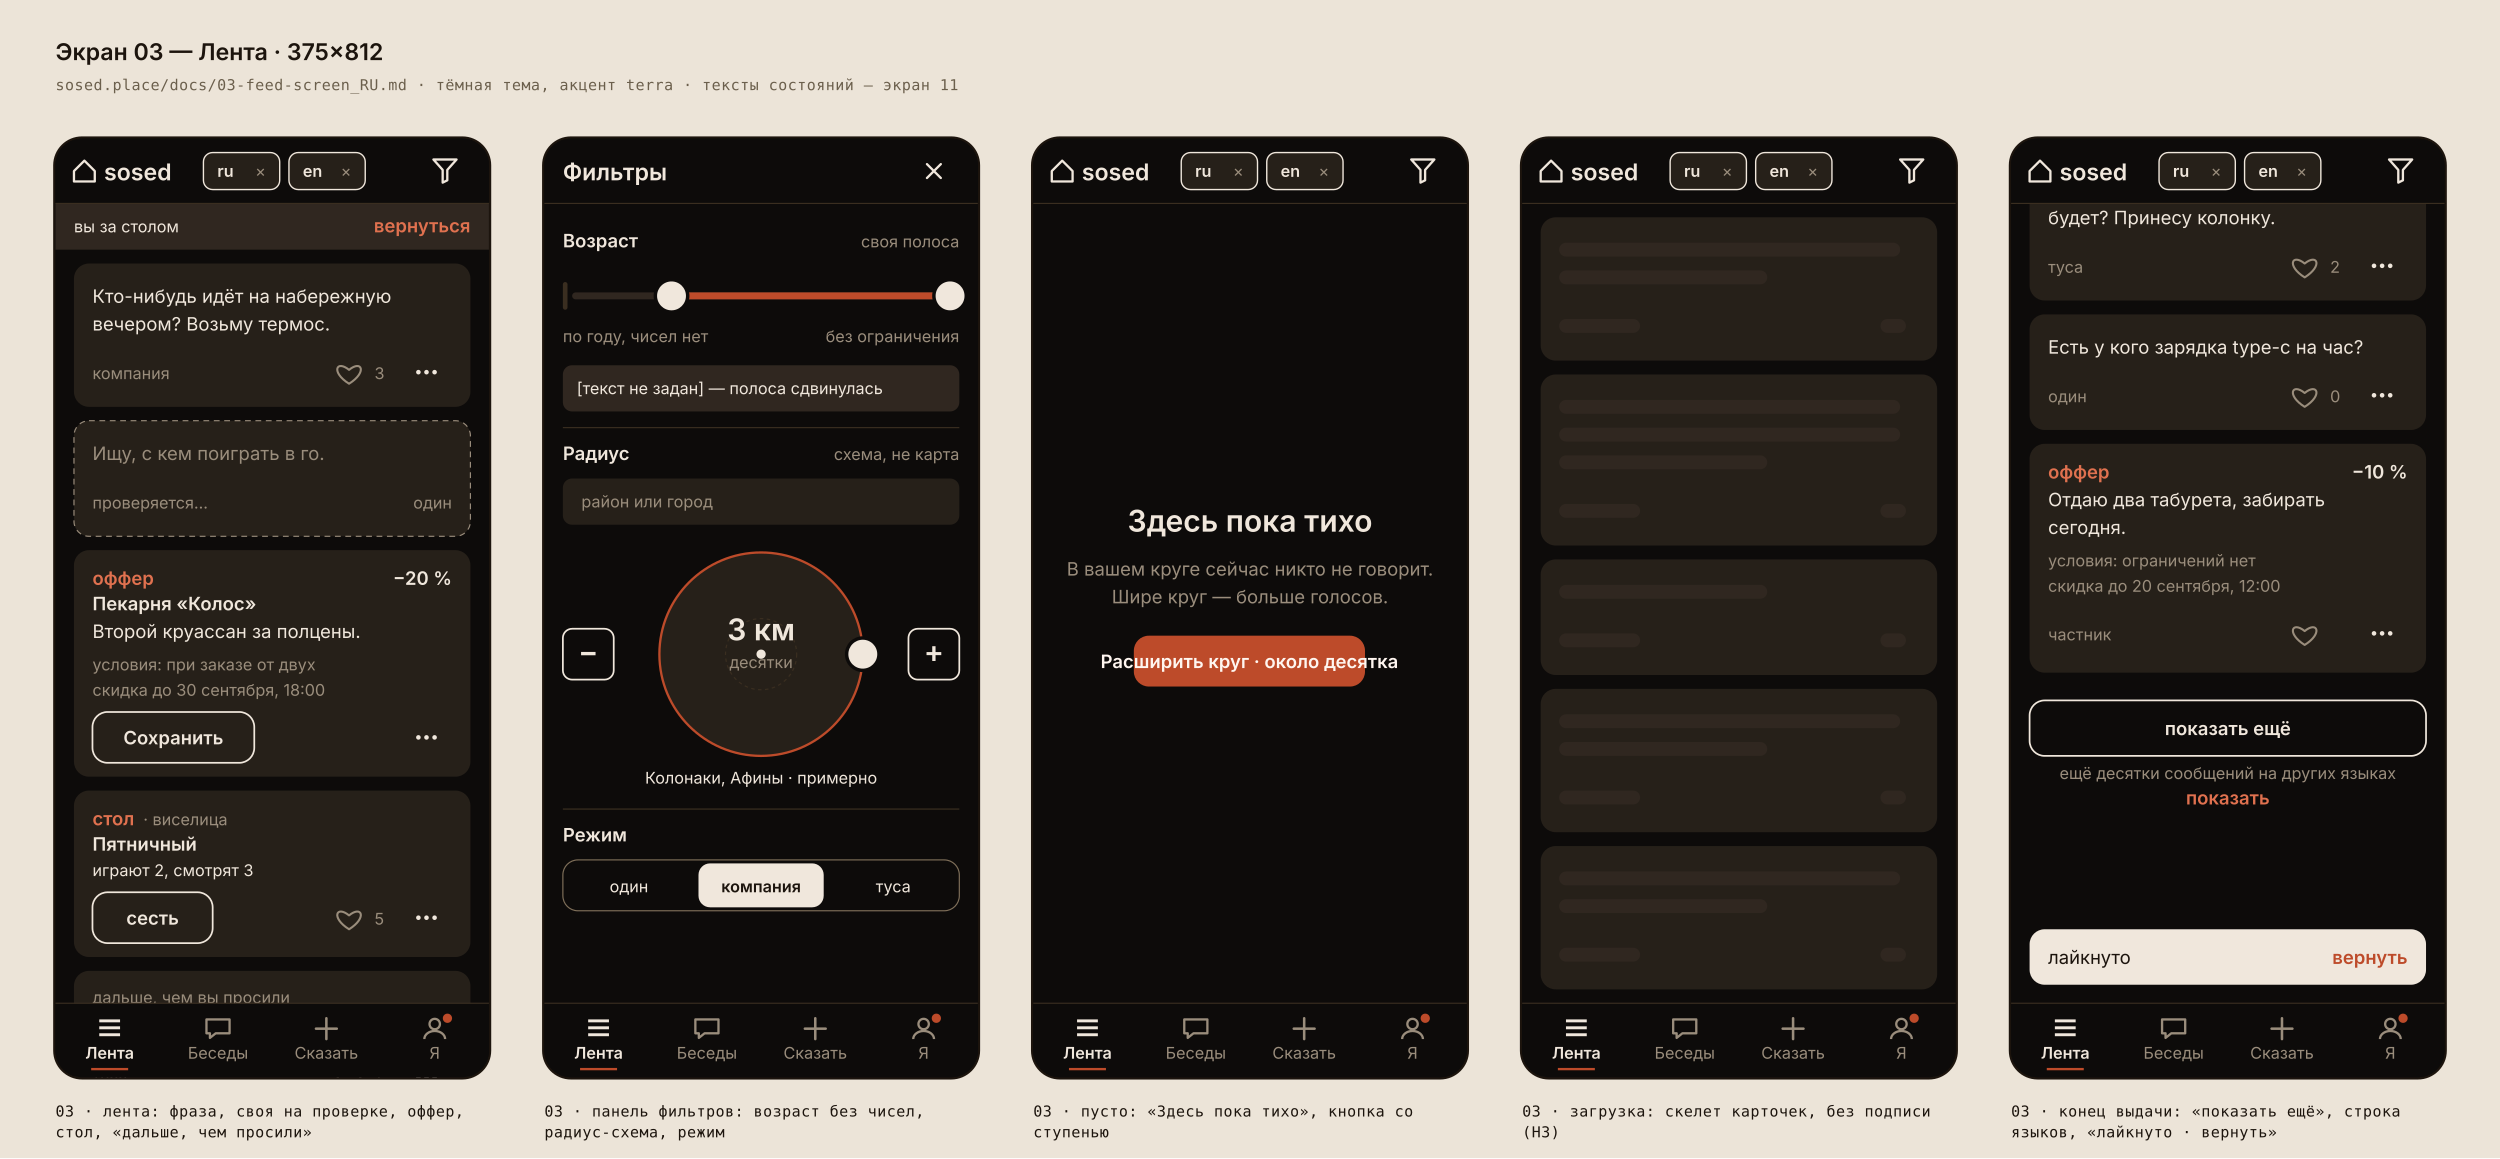
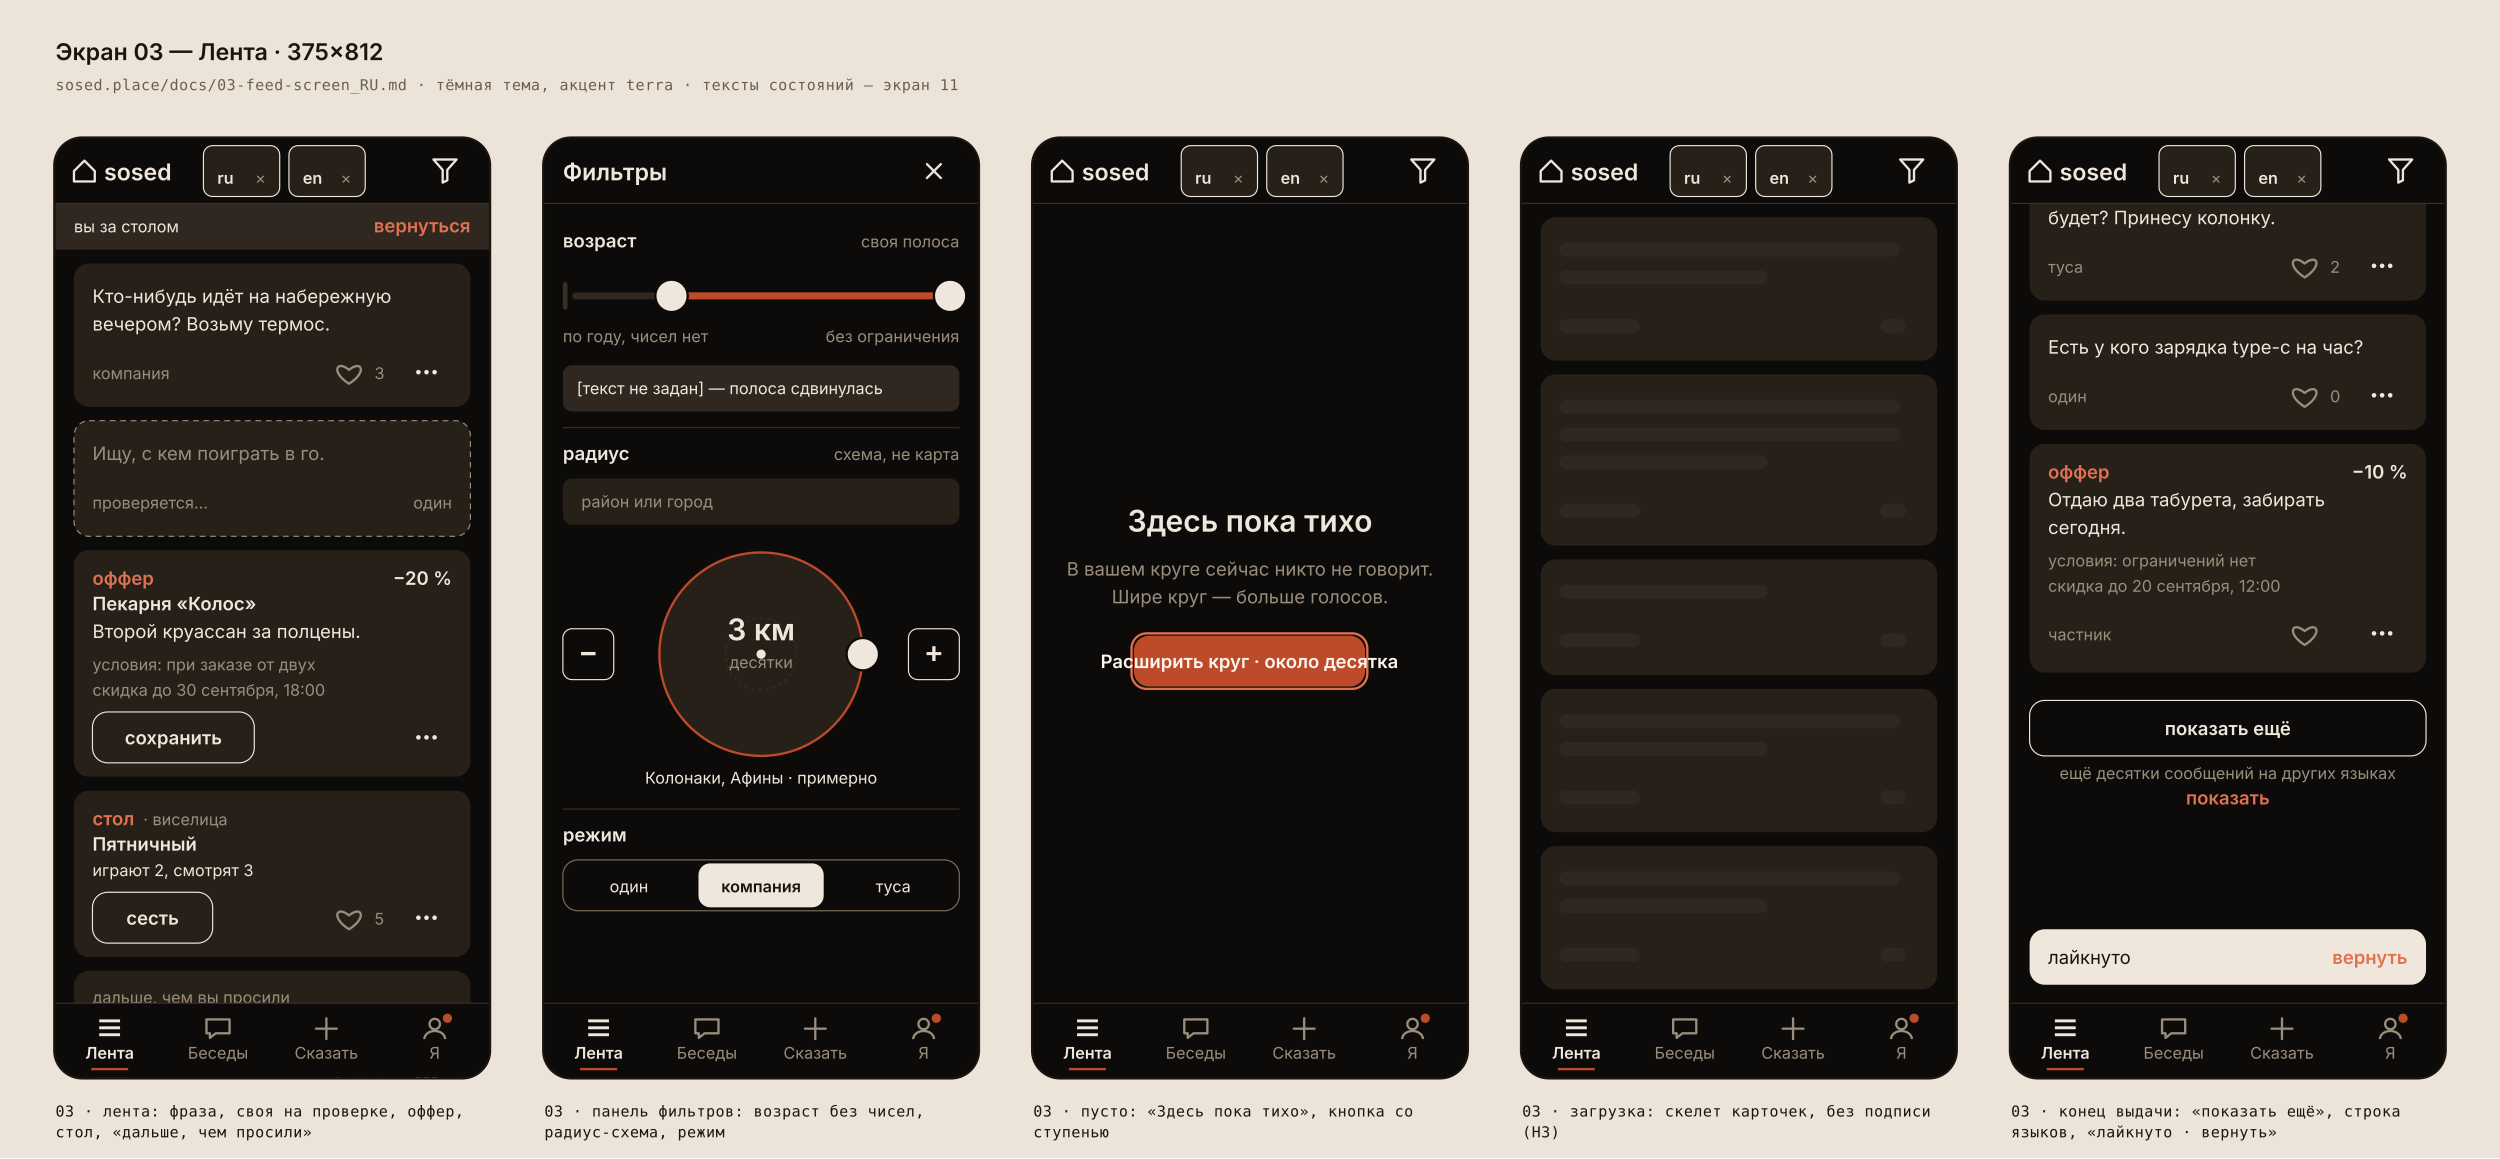
<svg xmlns="http://www.w3.org/2000/svg" width="2163" height="1002" viewBox="0 0 2163 1002">
  <style>
    @font-face { font-family: "Golos Text"; font-weight: 400 600;
      src: url(/fonts/q5uCsoe9Lv5t7Meb31EcExN8hA.woff2) format("woff2"); }
    @font-face { font-family: "JetBrains Mono"; font-weight: 400;
      src: url(/fonts/tDbv2o-flEEny0FZhsfKu5WU4zr3E_BX0PnT8RD8yKwBNntkaToggR7BYRbKPxDcwg.woff2) format("woff2"); }
    text { font-family: "Golos Text", Inter, system-ui, sans-serif; }
    .t16 { font-size: 16px; fill: #f0e7dc; }
    .t16b { font-size: 16px; font-weight: 600; fill: #f0e7dc; }
    .t14 { font-size: 14px; fill: #9a8d7c; }
    .t14fg { font-size: 14px; fill: #f0e7dc; }
    .t14b { font-size: 14px; font-weight: 600; fill: #f0e7dc; }
    .t18b { font-size: 20px; font-weight: 600; fill: #f0e7dc; }
    .t22b { font-size: 26px; font-weight: 600; fill: #f0e7dc; }
    .big { font-size: 26px; fill: #f0e7dc; }
    .acc { font-size: 16px; font-weight: 600; fill: #e0714f; }
    .cap { font-family: "JetBrains Mono", ui-monospace, monospace; font-size: 13px; fill: #6b5f4c; letter-spacing: 0.4px; }
    .capb { font-family: "JetBrains Mono", ui-monospace, monospace; font-size: 13px; fill: #1c140d; letter-spacing: 0.4px; }
    .sheet-title { font-size: 20px; font-weight: 600; fill: #1c140d; }
</style>
  <rect width="2163" height="1002" style="fill:#ece4d8" />
  <text x="48" y="52" class="sheet-title">Экран 03 — Лента · 375×812</text>
  <text x="48" y="78" class="cap">sosed.place/docs/03-feed-screen_RU.md · тёмная тема, акцент terra · тексты состояний — экран 11</text>
  <g transform="translate(48,120)">
    <rect x="-1" y="-1" width="377" height="814" rx="24" style="fill:#0d0b0a;stroke:#1c140d;stroke-width:2" />
    <clipPath id="c48">
      <rect x="0" y="0" width="375" height="812" rx="23" />
    </clipPath>
    <g clip-path="url(#c48)">
      <rect x="0" y="0" width="375" height="812" rx="0" style="fill:#0d0b0a" />
      <rect x="0" y="56" width="375" height="40" rx="0" style="fill:#302720" />
      <text x="16" y="81" class="t14fg" text-anchor="start">вы за столом</text>
      <text x="359" y="81" class="acc" text-anchor="end">вернуться</text>
      <rect x="16" y="108" width="343" height="124" rx="13" style="fill:#262019" />
      <text x="32" y="142" class="t16" text-anchor="start" style="fill:#f0e7dc">Кто-нибудь идёт на набережную</text>
      <text x="32" y="166" class="t16" text-anchor="start" style="fill:#f0e7dc">вечером? Возьму термос.</text>
      <text x="32" y="208" class="t14" text-anchor="start">компания</text>
      <rect x="232" y="180" width="44" height="44" rx="8" style="fill:none" />
-       <path d="M254.0 212.0 C238.0 202.0 243.0 191.0 254.0 200.0 C265.0 191.0 270.0 202.0 254.0 212.0 Z" style="fill:none;stroke:#9a8d7c;stroke-width:1.8;stroke-linejoin:round" />
+       <path d="M254.0 212.0 C238.0 202.0 243.0 191.0 254.0 200.0 C265.0 191.0 270.0 202.0 254.0 212.0 Z" style="fill:none;stroke:#9a8d7c;stroke-width:2;stroke-linejoin:round" />
      <text x="276" y="208" class="t14" text-anchor="start">3</text>
      <rect x="299" y="180" width="44" height="44" rx="8" style="fill:none" />
      <circle cx="314.0" cy="202.0" r="2" style="fill:#f0e7dc" />
      <circle cx="321.0" cy="202.0" r="2" style="fill:#f0e7dc" />
      <circle cx="328.0" cy="202.0" r="2" style="fill:#f0e7dc" />
      <rect x="16" y="244" width="343" height="100" rx="13" style="fill:#262019;stroke:#9a8d7c;stroke-width:1" stroke-dasharray="5 4" />
      <text x="32" y="278" class="t16" text-anchor="start" style="fill:#9a8d7c">Ищу, с кем поиграть в го.</text>
      <text x="32" y="320" class="t14" text-anchor="start">проверяется…</text>
      <text x="343" y="320" class="t14" text-anchor="end">один</text>
      <rect x="16" y="356" width="343" height="196" rx="13" style="fill:#262019" />
      <text x="32" y="386" class="acc" text-anchor="start">оффер</text>
      <text x="343" y="386" class="t16b" text-anchor="end">−20 %</text>
      <text x="32" y="408" class="t16b" text-anchor="start">Пекарня «Колос»</text>
      <text x="32" y="432" class="t16" text-anchor="start">Второй круассан за полцены.</text>
      <text x="32" y="460" class="t14" text-anchor="start">условия: при заказе от двух</text>
      <text x="32" y="482" class="t14" text-anchor="start">скидка до 30 сентября, 18:00</text>
-       <rect x="32" y="496" width="140" height="44" rx="13" style="fill:none;stroke:#f0e7dc;stroke-width:1.5" />
-       <text x="102.0" y="524.0" class="t16b" text-anchor="middle">Сохранить</text>
+       <rect x="32" y="496" width="140" height="44" rx="13" style="fill:none;stroke:#f0e7dc;stroke-width:1" />
+       <text x="102.0" y="524.0" class="t16b" text-anchor="middle">сохранить</text>
      <rect x="299" y="496" width="44" height="44" rx="8" style="fill:none" />
      <circle cx="314.0" cy="518.0" r="2" style="fill:#f0e7dc" />
      <circle cx="321.0" cy="518.0" r="2" style="fill:#f0e7dc" />
      <circle cx="328.0" cy="518.0" r="2" style="fill:#f0e7dc" />
      <rect x="16" y="564" width="343" height="144" rx="13" style="fill:#262019" />
      <text x="32" y="594" class="acc" text-anchor="start">стол</text>
      <text x="76" y="594" class="t14" text-anchor="start">· виселица</text>
      <text x="32" y="616" class="t16b" text-anchor="start">Пятничный</text>
      <text x="32" y="638" class="t14fg" text-anchor="start">играют 2, смотрят 3</text>
-       <rect x="32" y="652" width="104" height="44" rx="13" style="fill:none;stroke:#f0e7dc;stroke-width:1.5" />
+       <rect x="32" y="652" width="104" height="44" rx="13" style="fill:none;stroke:#f0e7dc;stroke-width:1" />
      <text x="84.0" y="680.0" class="t16b" text-anchor="middle">сесть</text>
      <rect x="232" y="652" width="44" height="44" rx="8" style="fill:none" />
-       <path d="M254.0 684.0 C238.0 674.0 243.0 663.0 254.0 672.0 C265.0 663.0 270.0 674.0 254.0 684.0 Z" style="fill:none;stroke:#9a8d7c;stroke-width:1.8;stroke-linejoin:round" />
+       <path d="M254.0 684.0 C238.0 674.0 243.0 663.0 254.0 672.0 C265.0 663.0 270.0 674.0 254.0 684.0 Z" style="fill:none;stroke:#9a8d7c;stroke-width:2;stroke-linejoin:round" />
      <text x="276" y="680" class="t14" text-anchor="start">5</text>
      <rect x="299" y="652" width="44" height="44" rx="8" style="fill:none" />
      <circle cx="314.0" cy="674.0" r="2" style="fill:#f0e7dc" />
      <circle cx="321.0" cy="674.0" r="2" style="fill:#f0e7dc" />
      <circle cx="328.0" cy="674.0" r="2" style="fill:#f0e7dc" />
      <rect x="16" y="720" width="343" height="122" rx="13" style="fill:#262019" />
      <text x="32" y="748" class="t14" text-anchor="start">дальше, чем вы просили</text>
      <text x="32" y="776" class="t16" text-anchor="start" style="fill:#f0e7dc">Играем в настолки в парке.</text>
      <text x="32" y="818" class="t14" text-anchor="start">туса</text>
      <rect x="232" y="790" width="44" height="44" rx="8" style="fill:none" />
-       <path d="M254.0 822.0 C238.0 812.0 243.0 801.0 254.0 810.0 C265.0 801.0 270.0 812.0 254.0 822.0 Z" style="fill:none;stroke:#9a8d7c;stroke-width:1.8;stroke-linejoin:round" />
+       <path d="M254.0 822.0 C238.0 812.0 243.0 801.0 254.0 810.0 C265.0 801.0 270.0 812.0 254.0 822.0 Z" style="fill:none;stroke:#9a8d7c;stroke-width:2;stroke-linejoin:round" />
      <text x="276" y="818" class="t14" text-anchor="start">1</text>
      <rect x="299" y="790" width="44" height="44" rx="8" style="fill:none" />
      <circle cx="314.0" cy="812.0" r="2" style="fill:#f0e7dc" />
      <circle cx="321.0" cy="812.0" r="2" style="fill:#f0e7dc" />
      <circle cx="328.0" cy="812.0" r="2" style="fill:#f0e7dc" />
      <rect x="0" y="0" width="375" height="56" rx="0" style="fill:#0d0b0a" />
      <line x1="0" y1="56" x2="375" y2="56" style="stroke:#3a2e20;stroke-width:1" />
      <path d="M16 28 L25 19 L34 28 L34 37 L16 37 Z" style="fill:none;stroke:#f0e7dc;stroke-width:2;stroke-linejoin:round" />
      <text x="42" y="36" class="t18b" text-anchor="start">sosed</text>
-       <rect x="128" y="12" width="66" height="32" rx="8" style="fill:#262019;stroke:#f0e7dc;stroke-width:1.2" />
-       <text x="140" y="33" class="t14b" text-anchor="start">ru</text>
-       <text x="182" y="33" class="t14" text-anchor="end">×</text>
-       <rect x="202" y="12" width="66" height="32" rx="8" style="fill:#262019;stroke:#f0e7dc;stroke-width:1.2" />
-       <text x="214" y="33" class="t14b" text-anchor="start">en</text>
-       <text x="256" y="33" class="t14" text-anchor="end">×</text>
+       <rect x="128" y="6" width="66" height="44" rx="8" style="fill:#262019;stroke:#f0e7dc;stroke-width:1" />
+       <text x="140" y="39" class="t14b" text-anchor="start">ru</text>
+       <text x="182" y="39" class="t14" text-anchor="end">×</text>
+       <rect x="202" y="6" width="66" height="44" rx="8" style="fill:#262019;stroke:#f0e7dc;stroke-width:1" />
+       <text x="214" y="39" class="t14b" text-anchor="start">en</text>
+       <text x="256" y="39" class="t14" text-anchor="end">×</text>
      <rect x="315" y="6" width="44" height="44" rx="8" style="fill:none" />
      <path d="M327.0 18.0 L347.0 18.0 L339.0 27.0 L339.0 36.0 L335.0 38.0 L335.0 27.0 Z" style="fill:none;stroke:#f0e7dc;stroke-width:2;stroke-linejoin:round" />
      <rect x="0" y="748" width="375" height="64" rx="0" style="fill:#0d0b0a" />
      <line x1="0" y1="748" x2="375" y2="748" style="stroke:#3a2e20;stroke-width:1" />
      <rect x="37.875" y="762" width="18" height="2.5" rx="0" style="fill:#f0e7dc" />
      <rect x="37.875" y="768" width="18" height="2.5" rx="0" style="fill:#f0e7dc" />
      <rect x="37.875" y="774" width="18" height="2.5" rx="0" style="fill:#f0e7dc" />
      <text x="46.875" y="796" class="t14b" text-anchor="middle">Лента</text>
      <path d="M130.625 762 h20 v12 h-12 l-5 4 v-4 h-3 z" style="fill:none;stroke:#9a8d7c;stroke-width:2;stroke-linejoin:round" />
      <text x="140.625" y="796" class="t14" text-anchor="middle">Беседы</text>
-       <path d="M234.375 761 v18 M225.375 770 h18" style="stroke:#9a8d7c;stroke-width:2.2;stroke-linecap:round" />
+       <path d="M234.375 761 v18 M225.375 770 h18" style="stroke:#9a8d7c;stroke-width:2;stroke-linecap:round" />
      <text x="234.375" y="796" class="t14" text-anchor="middle">Сказать</text>
      <circle cx="328.125" cy="766" r="4.5" style="fill:none;stroke:#9a8d7c;stroke-width:2" />
      <path d="M319.125 779 a9 7 0 0 1 18 0" style="fill:none;stroke:#9a8d7c;stroke-width:2" />
      <circle cx="339.125" cy="761" r="4" style="fill:#bd4b2a" />
      <text x="328.125" y="796" class="t14" text-anchor="middle">Я</text>
      <rect x="30.875" y="804" width="32" height="2" rx="0" style="fill:#bd4b2a" />
    </g>
  </g>
  <text x="48" y="966" class="capb">03 · лента: фраза, своя на проверке, оффер,</text>
  <text x="48" y="984" class="capb">стол, «дальше, чем просили»</text>
  <g transform="translate(471,120)">
    <rect x="-1" y="-1" width="377" height="814" rx="24" style="fill:#0d0b0a;stroke:#1c140d;stroke-width:2" />
    <clipPath id="c471">
      <rect x="0" y="0" width="375" height="812" rx="23" />
    </clipPath>
    <g clip-path="url(#c471)">
      <rect x="0" y="0" width="375" height="812" rx="0" style="fill:#0d0b0a" />
      <rect x="0" y="0" width="375" height="56" rx="0" style="fill:#0d0b0a" />
      <line x1="0" y1="56" x2="375" y2="56" style="stroke:#3a2e20;stroke-width:1" />
      <text x="16" y="36" class="t18b" text-anchor="start">Фильтры</text>
      <rect x="315" y="6" width="44" height="44" rx="8" style="fill:none" />
      <path d="M331.0 22.0 L343.0 34.0 M343.0 22.0 L331.0 34.0" style="stroke:#f0e7dc;stroke-width:2;stroke-linecap:round" />
-       <text x="16" y="94" class="t16b" text-anchor="start">Возраст</text>
+       <text x="16" y="94" class="t16b" text-anchor="start">возраст</text>
      <text x="359" y="94" class="t14" text-anchor="end">своя полоса</text>
      <rect x="24" y="133" width="327" height="6" rx="3" style="fill:#302720" />
      <rect x="16" y="124" width="4" height="24" rx="2" style="fill:#3a2e20" />
      <rect x="355" y="124" width="4" height="24" rx="2" style="fill:#3a2e20" />
      <rect x="110" y="133" width="241" height="6" rx="3" style="fill:#bd4b2a" />
-       <circle cx="110" cy="136" r="14" style="fill:#f0e7dc;stroke:#0d0b0a;stroke-width:3" />
-       <circle cx="351" cy="136" r="14" style="fill:#f0e7dc;stroke:#0d0b0a;stroke-width:3" />
+       <circle cx="110" cy="136" r="14" style="fill:#f0e7dc;stroke:#0d0b0a;stroke-width:2" />
+       <circle cx="351" cy="136" r="14" style="fill:#f0e7dc;stroke:#0d0b0a;stroke-width:2" />
      <text x="359" y="176" class="t14" text-anchor="end">без ограничения</text>
      <text x="16" y="176" class="t14" text-anchor="start">по году, чисел нет</text>
      <rect x="16" y="196" width="343" height="40" rx="8" style="fill:#302720" />
      <text x="28" y="221" class="t14fg" text-anchor="start">[текст не задан] — полоса сдвинулась</text>
      <line x1="16" y1="250" x2="359" y2="250" style="stroke:#3a2e20;stroke-width:1" />
-       <text x="16" y="278" class="t16b" text-anchor="start">Радиус</text>
+       <text x="16" y="278" class="t16b" text-anchor="start">радиус</text>
      <text x="359" y="278" class="t14" text-anchor="end">схема, не карта</text>
      <rect x="16" y="294" width="343" height="40" rx="8" style="fill:#262019" />
      <text x="32" y="319" class="t14" text-anchor="start">район или город</text>
      <circle cx="187.5" cy="446" r="88" style="fill:#262019;stroke:#bd4b2a;stroke-width:2" />
      <circle cx="187.5" cy="446" r="30.8" style="fill:none;stroke:#3a2e20;stroke-width:1;stroke-dasharray:3 3" />
      <circle cx="187.5" cy="446" r="4" style="fill:#f0e7dc" />
-       <circle cx="275.5" cy="446" r="14" style="fill:#f0e7dc;stroke:#0d0b0a;stroke-width:3" />
+       <circle cx="275.5" cy="446" r="14" style="fill:#f0e7dc;stroke:#0d0b0a;stroke-width:2" />
      <text x="187.5" y="434" class="t22b" text-anchor="middle">3 км</text>
      <text x="187.5" y="458" class="t14" text-anchor="middle">десятки</text>
-       <rect x="16" y="424" width="44" height="44" rx="8" style="fill:none;stroke:#f0e7dc;stroke-width:1.5" />
+       <rect x="16" y="424" width="44" height="44" rx="8" style="fill:none;stroke:#f0e7dc;stroke-width:1" />
      <text x="38" y="453" class="t22b" text-anchor="middle">−</text>
-       <rect x="315" y="424" width="44" height="44" rx="8" style="fill:none;stroke:#f0e7dc;stroke-width:1.5" />
+       <rect x="315" y="424" width="44" height="44" rx="8" style="fill:none;stroke:#f0e7dc;stroke-width:1" />
      <text x="337" y="453" class="t22b" text-anchor="middle">+</text>
      <text x="187.5" y="558" class="t14fg" text-anchor="middle">Колонаки, Афины · примерно</text>
      <line x1="16" y1="580" x2="359" y2="580" style="stroke:#3a2e20;stroke-width:1" />
-       <text x="16" y="608" class="t16b" text-anchor="start">Режим</text>
+       <text x="16" y="608" class="t16b" text-anchor="start">режим</text>
      <rect x="16" y="624" width="343" height="44" rx="13" style="fill:none;stroke:#80705a;stroke-width:1" />
      <text x="73.167" y="652" class="t14fg" text-anchor="middle">один</text>
      <rect x="133.333" y="627" width="108.333" height="38" rx="10" style="fill:#f0e7dc" />
      <text x="187.5" y="652" class="t14b" text-anchor="middle" style="fill:#1c140d">компания</text>
      <text x="301.833" y="652" class="t14fg" text-anchor="middle">туса</text>
      <rect x="0" y="748" width="375" height="64" rx="0" style="fill:#0d0b0a" />
      <line x1="0" y1="748" x2="375" y2="748" style="stroke:#3a2e20;stroke-width:1" />
      <rect x="37.875" y="762" width="18" height="2.5" rx="0" style="fill:#f0e7dc" />
      <rect x="37.875" y="768" width="18" height="2.5" rx="0" style="fill:#f0e7dc" />
      <rect x="37.875" y="774" width="18" height="2.5" rx="0" style="fill:#f0e7dc" />
      <text x="46.875" y="796" class="t14b" text-anchor="middle">Лента</text>
      <path d="M130.625 762 h20 v12 h-12 l-5 4 v-4 h-3 z" style="fill:none;stroke:#9a8d7c;stroke-width:2;stroke-linejoin:round" />
      <text x="140.625" y="796" class="t14" text-anchor="middle">Беседы</text>
-       <path d="M234.375 761 v18 M225.375 770 h18" style="stroke:#9a8d7c;stroke-width:2.2;stroke-linecap:round" />
+       <path d="M234.375 761 v18 M225.375 770 h18" style="stroke:#9a8d7c;stroke-width:2;stroke-linecap:round" />
      <text x="234.375" y="796" class="t14" text-anchor="middle">Сказать</text>
      <circle cx="328.125" cy="766" r="4.5" style="fill:none;stroke:#9a8d7c;stroke-width:2" />
      <path d="M319.125 779 a9 7 0 0 1 18 0" style="fill:none;stroke:#9a8d7c;stroke-width:2" />
      <circle cx="339.125" cy="761" r="4" style="fill:#bd4b2a" />
      <text x="328.125" y="796" class="t14" text-anchor="middle">Я</text>
      <rect x="30.875" y="804" width="32" height="2" rx="0" style="fill:#bd4b2a" />
    </g>
  </g>
  <text x="471" y="966" class="capb">03 · панель фильтров: возраст без чисел,</text>
  <text x="471" y="984" class="capb">радиус-схема, режим</text>
  <g transform="translate(894,120)">
    <rect x="-1" y="-1" width="377" height="814" rx="24" style="fill:#0d0b0a;stroke:#1c140d;stroke-width:2" />
    <clipPath id="c894">
      <rect x="0" y="0" width="375" height="812" rx="23" />
    </clipPath>
    <g clip-path="url(#c894)">
      <rect x="0" y="0" width="375" height="812" rx="0" style="fill:#0d0b0a" />
      <rect x="0" y="0" width="375" height="56" rx="0" style="fill:#0d0b0a" />
      <line x1="0" y1="56" x2="375" y2="56" style="stroke:#3a2e20;stroke-width:1" />
      <path d="M16 28 L25 19 L34 28 L34 37 L16 37 Z" style="fill:none;stroke:#f0e7dc;stroke-width:2;stroke-linejoin:round" />
      <text x="42" y="36" class="t18b" text-anchor="start">sosed</text>
-       <rect x="128" y="12" width="66" height="32" rx="8" style="fill:#262019;stroke:#f0e7dc;stroke-width:1.2" />
-       <text x="140" y="33" class="t14b" text-anchor="start">ru</text>
-       <text x="182" y="33" class="t14" text-anchor="end">×</text>
-       <rect x="202" y="12" width="66" height="32" rx="8" style="fill:#262019;stroke:#f0e7dc;stroke-width:1.2" />
-       <text x="214" y="33" class="t14b" text-anchor="start">en</text>
-       <text x="256" y="33" class="t14" text-anchor="end">×</text>
+       <rect x="128" y="6" width="66" height="44" rx="8" style="fill:#262019;stroke:#f0e7dc;stroke-width:1" />
+       <text x="140" y="39" class="t14b" text-anchor="start">ru</text>
+       <text x="182" y="39" class="t14" text-anchor="end">×</text>
+       <rect x="202" y="6" width="66" height="44" rx="8" style="fill:#262019;stroke:#f0e7dc;stroke-width:1" />
+       <text x="214" y="39" class="t14b" text-anchor="start">en</text>
+       <text x="256" y="39" class="t14" text-anchor="end">×</text>
      <rect x="315" y="6" width="44" height="44" rx="8" style="fill:none" />
      <path d="M327.0 18.0 L347.0 18.0 L339.0 27.0 L339.0 36.0 L335.0 38.0 L335.0 27.0 Z" style="fill:none;stroke:#f0e7dc;stroke-width:2;stroke-linejoin:round" />
      <text x="187.5" y="340" class="t22b" text-anchor="middle">Здесь пока тихо</text>
      <text x="187.5" y="378" class="t16" text-anchor="middle" style="fill:#9a8d7c">В вашем круге сейчас никто не говорит.</text>
      <text x="187.5" y="402" class="t16" text-anchor="middle" style="fill:#9a8d7c">Шире круг — больше голосов.</text>
      <rect x="87" y="430" width="200" height="44" rx="13" style="fill:#bd4b2a" />
+       <rect x="85" y="428" width="204" height="48" rx="13" fill="none" stroke="#e0714f" stroke-width="2" />
      <text x="187.0" y="458.0" class="t16b" text-anchor="middle" style="fill:#fff6f0">Расширить круг · около десятка</text>
      <rect x="0" y="748" width="375" height="64" rx="0" style="fill:#0d0b0a" />
      <line x1="0" y1="748" x2="375" y2="748" style="stroke:#3a2e20;stroke-width:1" />
      <rect x="37.875" y="762" width="18" height="2.5" rx="0" style="fill:#f0e7dc" />
      <rect x="37.875" y="768" width="18" height="2.5" rx="0" style="fill:#f0e7dc" />
      <rect x="37.875" y="774" width="18" height="2.5" rx="0" style="fill:#f0e7dc" />
      <text x="46.875" y="796" class="t14b" text-anchor="middle">Лента</text>
      <path d="M130.625 762 h20 v12 h-12 l-5 4 v-4 h-3 z" style="fill:none;stroke:#9a8d7c;stroke-width:2;stroke-linejoin:round" />
      <text x="140.625" y="796" class="t14" text-anchor="middle">Беседы</text>
-       <path d="M234.375 761 v18 M225.375 770 h18" style="stroke:#9a8d7c;stroke-width:2.2;stroke-linecap:round" />
+       <path d="M234.375 761 v18 M225.375 770 h18" style="stroke:#9a8d7c;stroke-width:2;stroke-linecap:round" />
      <text x="234.375" y="796" class="t14" text-anchor="middle">Сказать</text>
      <circle cx="328.125" cy="766" r="4.5" style="fill:none;stroke:#9a8d7c;stroke-width:2" />
      <path d="M319.125 779 a9 7 0 0 1 18 0" style="fill:none;stroke:#9a8d7c;stroke-width:2" />
      <circle cx="339.125" cy="761" r="4" style="fill:#bd4b2a" />
      <text x="328.125" y="796" class="t14" text-anchor="middle">Я</text>
      <rect x="30.875" y="804" width="32" height="2" rx="0" style="fill:#bd4b2a" />
    </g>
  </g>
  <text x="894" y="966" class="capb">03 · пусто: «Здесь пока тихо», кнопка со</text>
  <text x="894" y="984" class="capb">ступенью</text>
  <g transform="translate(1317,120)">
    <rect x="-1" y="-1" width="377" height="814" rx="24" style="fill:#0d0b0a;stroke:#1c140d;stroke-width:2" />
    <clipPath id="c1317">
      <rect x="0" y="0" width="375" height="812" rx="23" />
    </clipPath>
    <g clip-path="url(#c1317)">
      <rect x="0" y="0" width="375" height="812" rx="0" style="fill:#0d0b0a" />
      <rect x="0" y="0" width="375" height="56" rx="0" style="fill:#0d0b0a" />
      <line x1="0" y1="56" x2="375" y2="56" style="stroke:#3a2e20;stroke-width:1" />
      <path d="M16 28 L25 19 L34 28 L34 37 L16 37 Z" style="fill:none;stroke:#f0e7dc;stroke-width:2;stroke-linejoin:round" />
      <text x="42" y="36" class="t18b" text-anchor="start">sosed</text>
-       <rect x="128" y="12" width="66" height="32" rx="8" style="fill:#262019;stroke:#f0e7dc;stroke-width:1.2" />
-       <text x="140" y="33" class="t14b" text-anchor="start">ru</text>
-       <text x="182" y="33" class="t14" text-anchor="end">×</text>
-       <rect x="202" y="12" width="66" height="32" rx="8" style="fill:#262019;stroke:#f0e7dc;stroke-width:1.2" />
-       <text x="214" y="33" class="t14b" text-anchor="start">en</text>
-       <text x="256" y="33" class="t14" text-anchor="end">×</text>
+       <rect x="128" y="6" width="66" height="44" rx="8" style="fill:#262019;stroke:#f0e7dc;stroke-width:1" />
+       <text x="140" y="39" class="t14b" text-anchor="start">ru</text>
+       <text x="182" y="39" class="t14" text-anchor="end">×</text>
+       <rect x="202" y="6" width="66" height="44" rx="8" style="fill:#262019;stroke:#f0e7dc;stroke-width:1" />
+       <text x="214" y="39" class="t14b" text-anchor="start">en</text>
+       <text x="256" y="39" class="t14" text-anchor="end">×</text>
      <rect x="315" y="6" width="44" height="44" rx="8" style="fill:none" />
      <path d="M327.0 18.0 L347.0 18.0 L339.0 27.0 L339.0 36.0 L335.0 38.0 L335.0 27.0 Z" style="fill:none;stroke:#f0e7dc;stroke-width:2;stroke-linejoin:round" />
      <rect x="16" y="68" width="343" height="124" rx="13" style="fill:#262019" />
      <rect x="32" y="90" width="295" height="12" rx="6" style="fill:#302720" />
      <rect x="32" y="114" width="180" height="12" rx="6" style="fill:#302720" />
      <rect x="32" y="156" width="70" height="12" rx="6" style="fill:#302720" />
      <rect x="310" y="156" width="22" height="12" rx="6" style="fill:#302720" />
      <rect x="16" y="204" width="343" height="148" rx="13" style="fill:#262019" />
      <rect x="32" y="226" width="295" height="12" rx="6" style="fill:#302720" />
      <rect x="32" y="250" width="295" height="12" rx="6" style="fill:#302720" />
      <rect x="32" y="274" width="180" height="12" rx="6" style="fill:#302720" />
      <rect x="32" y="316" width="70" height="12" rx="6" style="fill:#302720" />
      <rect x="310" y="316" width="22" height="12" rx="6" style="fill:#302720" />
      <rect x="16" y="364" width="343" height="100" rx="13" style="fill:#262019" />
      <rect x="32" y="386" width="180" height="12" rx="6" style="fill:#302720" />
      <rect x="32" y="428" width="70" height="12" rx="6" style="fill:#302720" />
      <rect x="310" y="428" width="22" height="12" rx="6" style="fill:#302720" />
      <rect x="16" y="476" width="343" height="124" rx="13" style="fill:#262019" />
      <rect x="32" y="498" width="295" height="12" rx="6" style="fill:#302720" />
      <rect x="32" y="522" width="180" height="12" rx="6" style="fill:#302720" />
      <rect x="32" y="564" width="70" height="12" rx="6" style="fill:#302720" />
      <rect x="310" y="564" width="22" height="12" rx="6" style="fill:#302720" />
      <rect x="16" y="612" width="343" height="124" rx="13" style="fill:#262019" />
      <rect x="32" y="634" width="295" height="12" rx="6" style="fill:#302720" />
      <rect x="32" y="658" width="180" height="12" rx="6" style="fill:#302720" />
      <rect x="32" y="700" width="70" height="12" rx="6" style="fill:#302720" />
      <rect x="310" y="700" width="22" height="12" rx="6" style="fill:#302720" />
      <rect x="16" y="748" width="343" height="148" rx="13" style="fill:#262019" />
      <rect x="32" y="770" width="295" height="12" rx="6" style="fill:#302720" />
      <rect x="32" y="794" width="295" height="12" rx="6" style="fill:#302720" />
      <rect x="32" y="818" width="180" height="12" rx="6" style="fill:#302720" />
      <rect x="32" y="860" width="70" height="12" rx="6" style="fill:#302720" />
      <rect x="310" y="860" width="22" height="12" rx="6" style="fill:#302720" />
      <rect x="0" y="748" width="375" height="64" rx="0" style="fill:#0d0b0a" />
      <line x1="0" y1="748" x2="375" y2="748" style="stroke:#3a2e20;stroke-width:1" />
      <rect x="37.875" y="762" width="18" height="2.5" rx="0" style="fill:#f0e7dc" />
      <rect x="37.875" y="768" width="18" height="2.5" rx="0" style="fill:#f0e7dc" />
      <rect x="37.875" y="774" width="18" height="2.5" rx="0" style="fill:#f0e7dc" />
      <text x="46.875" y="796" class="t14b" text-anchor="middle">Лента</text>
      <path d="M130.625 762 h20 v12 h-12 l-5 4 v-4 h-3 z" style="fill:none;stroke:#9a8d7c;stroke-width:2;stroke-linejoin:round" />
      <text x="140.625" y="796" class="t14" text-anchor="middle">Беседы</text>
-       <path d="M234.375 761 v18 M225.375 770 h18" style="stroke:#9a8d7c;stroke-width:2.2;stroke-linecap:round" />
+       <path d="M234.375 761 v18 M225.375 770 h18" style="stroke:#9a8d7c;stroke-width:2;stroke-linecap:round" />
      <text x="234.375" y="796" class="t14" text-anchor="middle">Сказать</text>
      <circle cx="328.125" cy="766" r="4.5" style="fill:none;stroke:#9a8d7c;stroke-width:2" />
      <path d="M319.125 779 a9 7 0 0 1 18 0" style="fill:none;stroke:#9a8d7c;stroke-width:2" />
      <circle cx="339.125" cy="761" r="4" style="fill:#bd4b2a" />
      <text x="328.125" y="796" class="t14" text-anchor="middle">Я</text>
      <rect x="30.875" y="804" width="32" height="2" rx="0" style="fill:#bd4b2a" />
    </g>
  </g>
  <text x="1317" y="966" class="capb">03 · загрузка: скелет карточек, без подписи</text>
  <text x="1317" y="984" class="capb">(Н3)</text>
  <g transform="translate(1740,120)">
    <rect x="-1" y="-1" width="377" height="814" rx="24" style="fill:#0d0b0a;stroke:#1c140d;stroke-width:2" />
    <clipPath id="c1740">
      <rect x="0" y="0" width="375" height="812" rx="23" />
    </clipPath>
    <g clip-path="url(#c1740)">
      <rect x="0" y="0" width="375" height="812" rx="0" style="fill:#0d0b0a" />
      <rect x="16" y="16" width="343" height="124" rx="13" style="fill:#262019" />
      <text x="32" y="50" class="t16" text-anchor="start" style="fill:#f0e7dc">Вечером у фонтана кто-нибудь</text>
      <text x="32" y="74" class="t16" text-anchor="start" style="fill:#f0e7dc">будет? Принесу колонку.</text>
      <text x="32" y="116" class="t14" text-anchor="start">туса</text>
      <rect x="232" y="88" width="44" height="44" rx="8" style="fill:none" />
-       <path d="M254.0 120.0 C238.0 110.0 243.0 99.0 254.0 108.0 C265.0 99.0 270.0 110.0 254.0 120.0 Z" style="fill:none;stroke:#9a8d7c;stroke-width:1.8;stroke-linejoin:round" />
+       <path d="M254.0 120.0 C238.0 110.0 243.0 99.0 254.0 108.0 C265.0 99.0 270.0 110.0 254.0 120.0 Z" style="fill:none;stroke:#9a8d7c;stroke-width:2;stroke-linejoin:round" />
      <text x="276" y="116" class="t14" text-anchor="start">2</text>
      <rect x="299" y="88" width="44" height="44" rx="8" style="fill:none" />
      <circle cx="314.0" cy="110.0" r="2" style="fill:#f0e7dc" />
      <circle cx="321.0" cy="110.0" r="2" style="fill:#f0e7dc" />
      <circle cx="328.0" cy="110.0" r="2" style="fill:#f0e7dc" />
      <rect x="16" y="152" width="343" height="100" rx="13" style="fill:#262019" />
      <text x="32" y="186" class="t16" text-anchor="start" style="fill:#f0e7dc">Есть у кого зарядка type-c на час?</text>
      <text x="32" y="228" class="t14" text-anchor="start">один</text>
      <rect x="232" y="200" width="44" height="44" rx="8" style="fill:none" />
-       <path d="M254.0 232.0 C238.0 222.0 243.0 211.0 254.0 220.0 C265.0 211.0 270.0 222.0 254.0 232.0 Z" style="fill:none;stroke:#9a8d7c;stroke-width:1.8;stroke-linejoin:round" />
+       <path d="M254.0 232.0 C238.0 222.0 243.0 211.0 254.0 220.0 C265.0 211.0 270.0 222.0 254.0 232.0 Z" style="fill:none;stroke:#9a8d7c;stroke-width:2;stroke-linejoin:round" />
      <text x="276" y="228" class="t14" text-anchor="start">0</text>
      <rect x="299" y="200" width="44" height="44" rx="8" style="fill:none" />
      <circle cx="314.0" cy="222.0" r="2" style="fill:#f0e7dc" />
      <circle cx="321.0" cy="222.0" r="2" style="fill:#f0e7dc" />
      <circle cx="328.0" cy="222.0" r="2" style="fill:#f0e7dc" />
      <rect x="16" y="264" width="343" height="198" rx="13" style="fill:#262019" />
      <text x="32" y="294" class="acc" text-anchor="start">оффер</text>
      <text x="343" y="294" class="t16b" text-anchor="end">−10 %</text>
      <text x="32" y="318" class="t16" text-anchor="start">Отдаю два табурета, забирать</text>
      <text x="32" y="342" class="t16" text-anchor="start">сегодня.</text>
      <text x="32" y="370" class="t14" text-anchor="start">условия: ограничений нет</text>
      <text x="32" y="392" class="t14" text-anchor="start">скидка до 20 сентября, 12:00</text>
      <text x="32" y="434" class="t14" text-anchor="start">частник</text>
      <rect x="232" y="406" width="44" height="44" rx="8" style="fill:none" />
-       <path d="M254.0 438.0 C238.0 428.0 243.0 417.0 254.0 426.0 C265.0 417.0 270.0 428.0 254.0 438.0 Z" style="fill:none;stroke:#9a8d7c;stroke-width:1.8;stroke-linejoin:round" />
+       <path d="M254.0 438.0 C238.0 428.0 243.0 417.0 254.0 426.0 C265.0 417.0 270.0 428.0 254.0 438.0 Z" style="fill:none;stroke:#9a8d7c;stroke-width:2;stroke-linejoin:round" />
      <rect x="299" y="406" width="44" height="44" rx="8" style="fill:none" />
      <circle cx="314.0" cy="428.0" r="2" style="fill:#f0e7dc" />
      <circle cx="321.0" cy="428.0" r="2" style="fill:#f0e7dc" />
      <circle cx="328.0" cy="428.0" r="2" style="fill:#f0e7dc" />
-       <rect x="16" y="486" width="343" height="48" rx="13" style="fill:none;stroke:#f0e7dc;stroke-width:1.5" />
+       <rect x="16" y="486" width="343" height="48" rx="13" style="fill:none;stroke:#f0e7dc;stroke-width:1" />
      <text x="187.5" y="516.0" class="t16b" text-anchor="middle">показать ещё</text>
      <text x="187.5" y="554" class="t14" text-anchor="middle">ещё десятки сообщений на других языках</text>
      <text x="187.5" y="576" class="acc" text-anchor="middle">показать</text>
      <rect x="0" y="0" width="375" height="56" rx="0" style="fill:#0d0b0a" />
      <line x1="0" y1="56" x2="375" y2="56" style="stroke:#3a2e20;stroke-width:1" />
      <path d="M16 28 L25 19 L34 28 L34 37 L16 37 Z" style="fill:none;stroke:#f0e7dc;stroke-width:2;stroke-linejoin:round" />
      <text x="42" y="36" class="t18b" text-anchor="start">sosed</text>
-       <rect x="128" y="12" width="66" height="32" rx="8" style="fill:#262019;stroke:#f0e7dc;stroke-width:1.2" />
-       <text x="140" y="33" class="t14b" text-anchor="start">ru</text>
-       <text x="182" y="33" class="t14" text-anchor="end">×</text>
-       <rect x="202" y="12" width="66" height="32" rx="8" style="fill:#262019;stroke:#f0e7dc;stroke-width:1.2" />
-       <text x="214" y="33" class="t14b" text-anchor="start">en</text>
-       <text x="256" y="33" class="t14" text-anchor="end">×</text>
+       <rect x="128" y="6" width="66" height="44" rx="8" style="fill:#262019;stroke:#f0e7dc;stroke-width:1" />
+       <text x="140" y="39" class="t14b" text-anchor="start">ru</text>
+       <text x="182" y="39" class="t14" text-anchor="end">×</text>
+       <rect x="202" y="6" width="66" height="44" rx="8" style="fill:#262019;stroke:#f0e7dc;stroke-width:1" />
+       <text x="214" y="39" class="t14b" text-anchor="start">en</text>
+       <text x="256" y="39" class="t14" text-anchor="end">×</text>
      <rect x="315" y="6" width="44" height="44" rx="8" style="fill:none" />
      <path d="M327.0 18.0 L347.0 18.0 L339.0 27.0 L339.0 36.0 L335.0 38.0 L335.0 27.0 Z" style="fill:none;stroke:#f0e7dc;stroke-width:2;stroke-linejoin:round" />
      <rect x="16" y="684" width="343" height="48" rx="13" style="fill:#f0e7dc" />
      <text x="32" y="714" class="t16" text-anchor="start" style="fill:#1c140d">лайкнуто</text>
-       <text x="343" y="714" class="t16b" text-anchor="end" style="fill:#bd4b2a">вернуть</text>
-       <rect x="0" y="748" width="375" height="64" rx="0" style="fill:#0d0b0a" />
-       <line x1="0" y1="748" x2="375" y2="748" style="stroke:#3a2e20;stroke-width:1" />
-       <rect x="37.875" y="762" width="18" height="2.5" rx="0" style="fill:#f0e7dc" />
-       <rect x="37.875" y="768" width="18" height="2.5" rx="0" style="fill:#f0e7dc" />
-       <rect x="37.875" y="774" width="18" height="2.5" rx="0" style="fill:#f0e7dc" />
-       <text x="46.875" y="796" class="t14b" text-anchor="middle">Лента</text>
-       <path d="M130.625 762 h20 v12 h-12 l-5 4 v-4 h-3 z" style="fill:none;stroke:#9a8d7c;stroke-width:2;stroke-linejoin:round" />
-       <text x="140.625" y="796" class="t14" text-anchor="middle">Беседы</text>
-       <path d="M234.375 761 v18 M225.375 770 h18" style="stroke:#9a8d7c;stroke-width:2.2;stroke-linecap:round" />
+       <text x="343" y="714" class="t16b" text-anchor="end" style="fill:#e0714f">вернуть</text>
+       <rect x="0" y="748" width="375" height="64" rx="0" style="fill:#0d0b0a" />
+       <line x1="0" y1="748" x2="375" y2="748" style="stroke:#3a2e20;stroke-width:1" />
+       <rect x="37.875" y="762" width="18" height="2.5" rx="0" style="fill:#f0e7dc" />
+       <rect x="37.875" y="768" width="18" height="2.5" rx="0" style="fill:#f0e7dc" />
+       <rect x="37.875" y="774" width="18" height="2.5" rx="0" style="fill:#f0e7dc" />
+       <text x="46.875" y="796" class="t14b" text-anchor="middle">Лента</text>
+       <path d="M130.625 762 h20 v12 h-12 l-5 4 v-4 h-3 z" style="fill:none;stroke:#9a8d7c;stroke-width:2;stroke-linejoin:round" />
+       <text x="140.625" y="796" class="t14" text-anchor="middle">Беседы</text>
+       <path d="M234.375 761 v18 M225.375 770 h18" style="stroke:#9a8d7c;stroke-width:2;stroke-linecap:round" />
      <text x="234.375" y="796" class="t14" text-anchor="middle">Сказать</text>
      <circle cx="328.125" cy="766" r="4.5" style="fill:none;stroke:#9a8d7c;stroke-width:2" />
      <path d="M319.125 779 a9 7 0 0 1 18 0" style="fill:none;stroke:#9a8d7c;stroke-width:2" />
      <circle cx="339.125" cy="761" r="4" style="fill:#bd4b2a" />
      <text x="328.125" y="796" class="t14" text-anchor="middle">Я</text>
      <rect x="30.875" y="804" width="32" height="2" rx="0" style="fill:#bd4b2a" />
    </g>
  </g>
  <text x="1740" y="966" class="capb">03 · конец выдачи: «показать ещё», строка</text>
  <text x="1740" y="984" class="capb">языков, «лайкнуто · вернуть»</text>
</svg>
